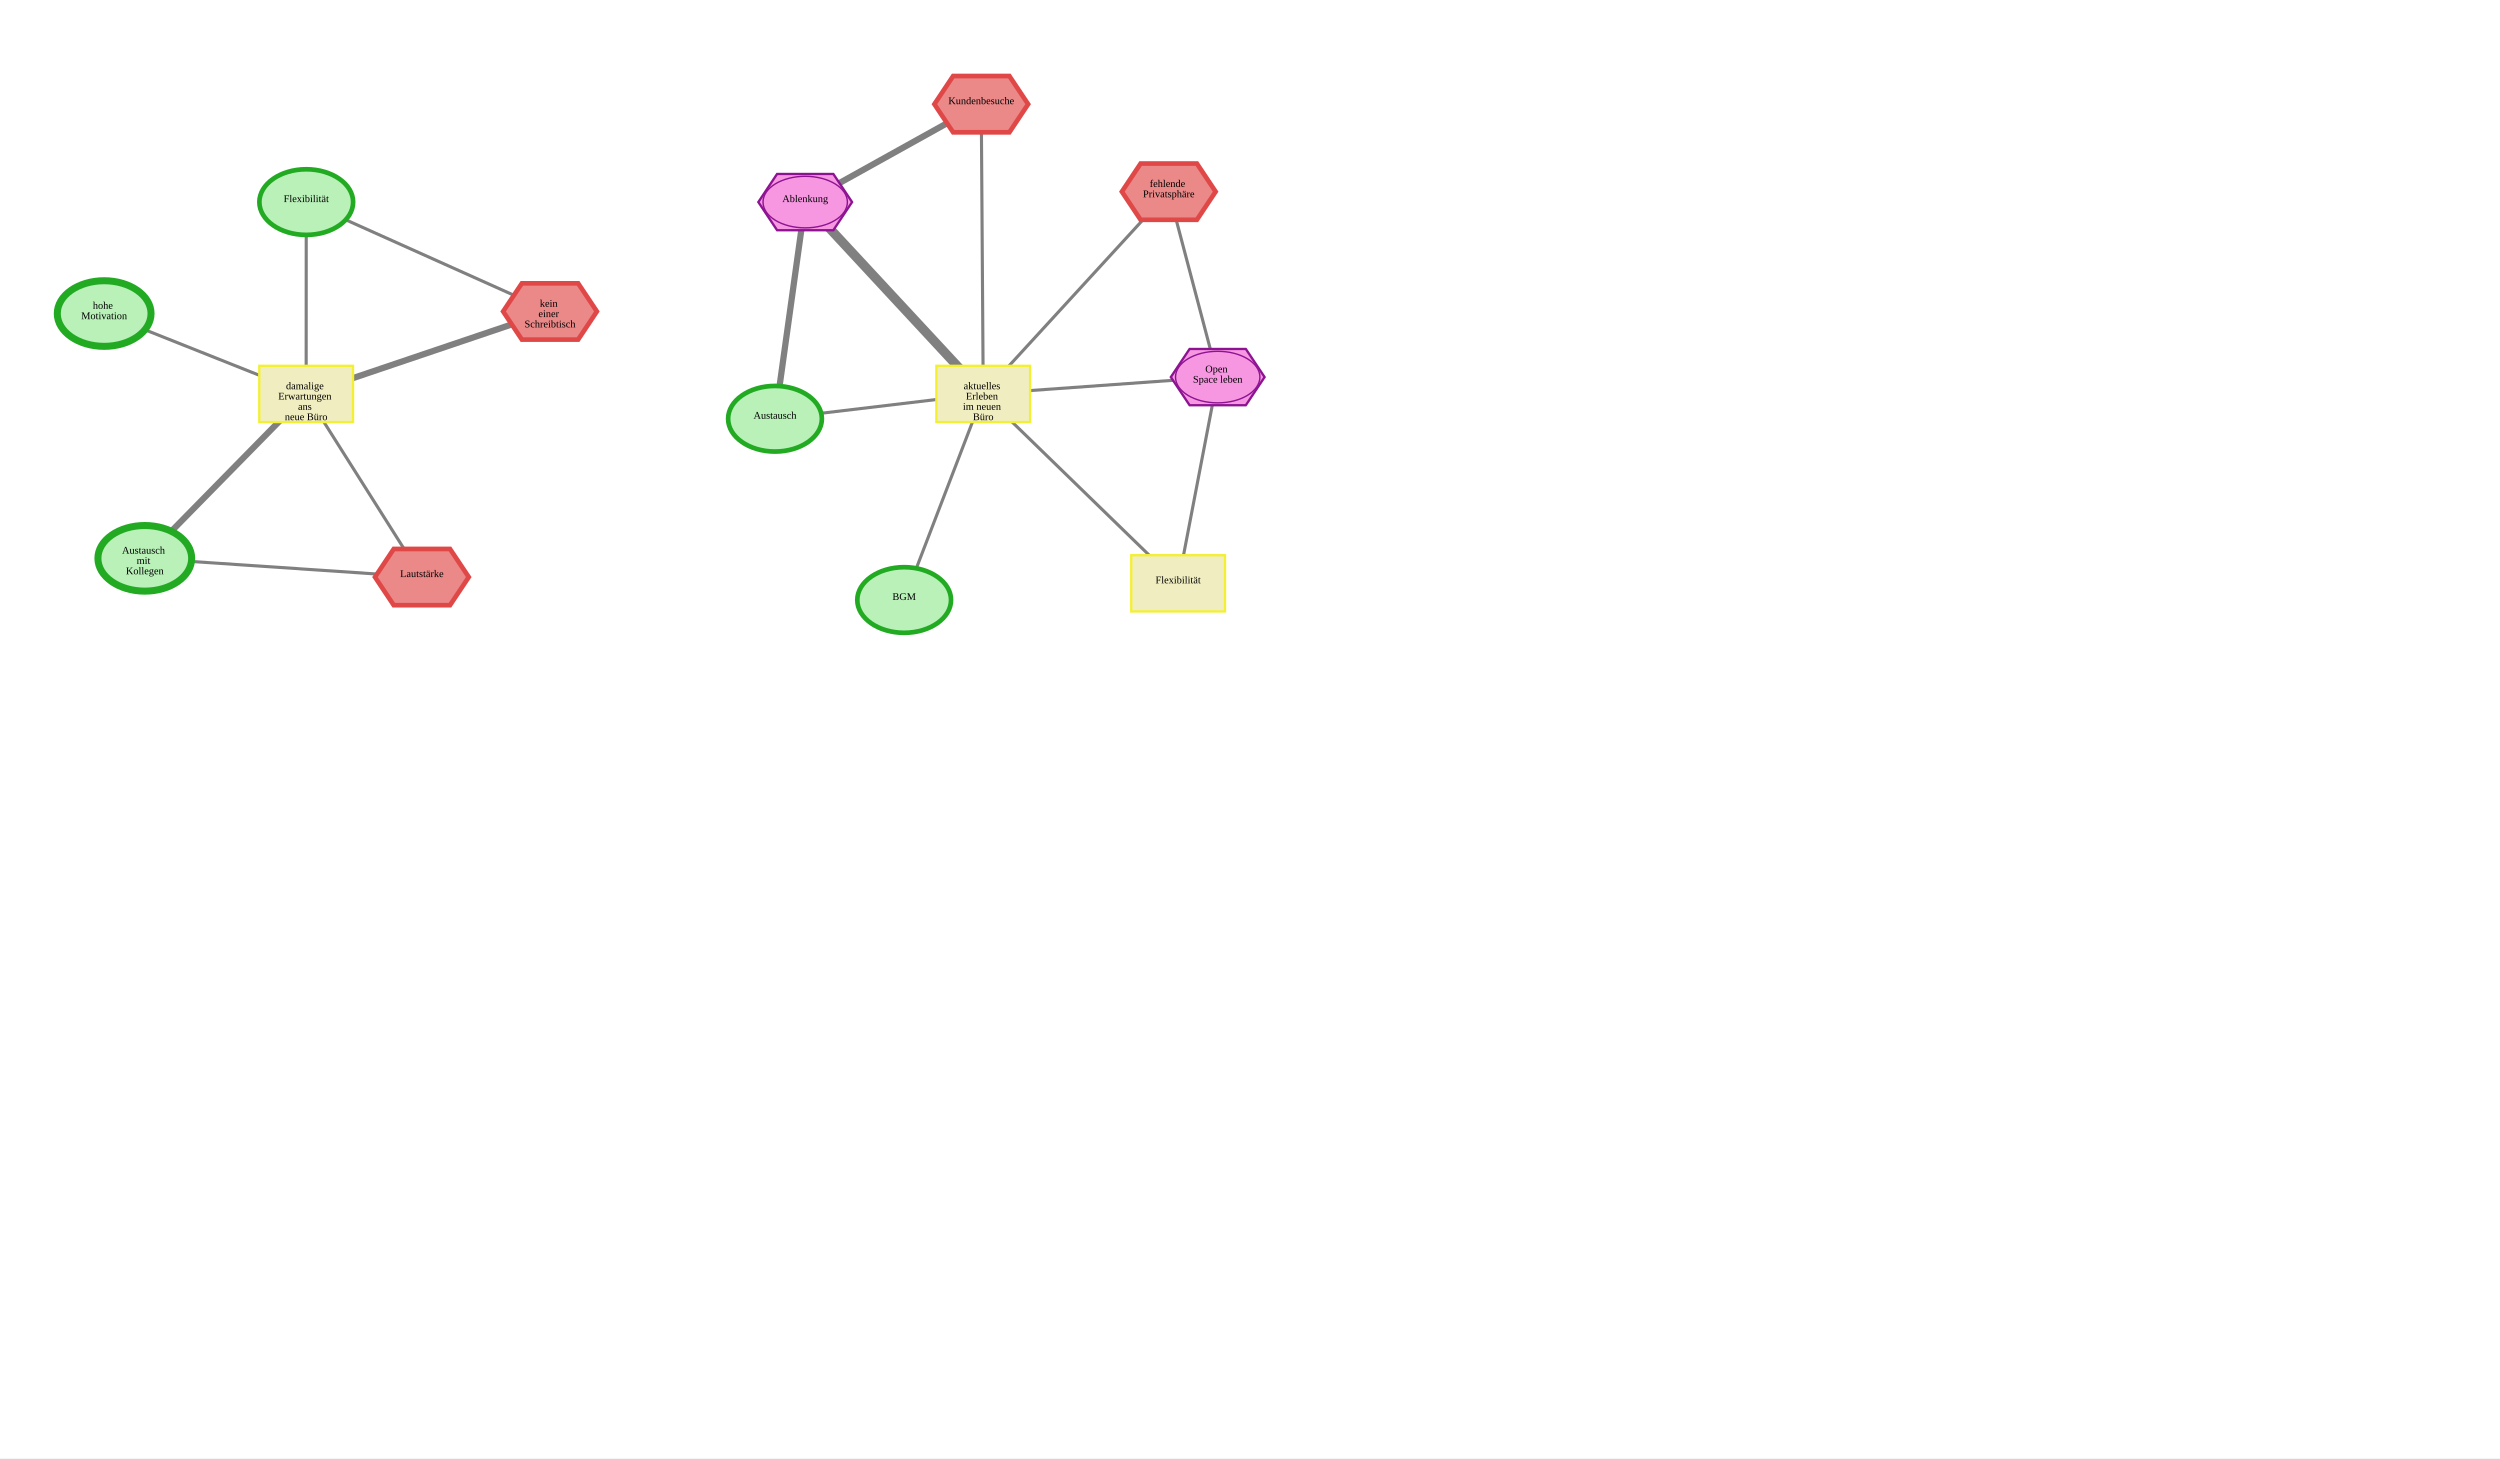
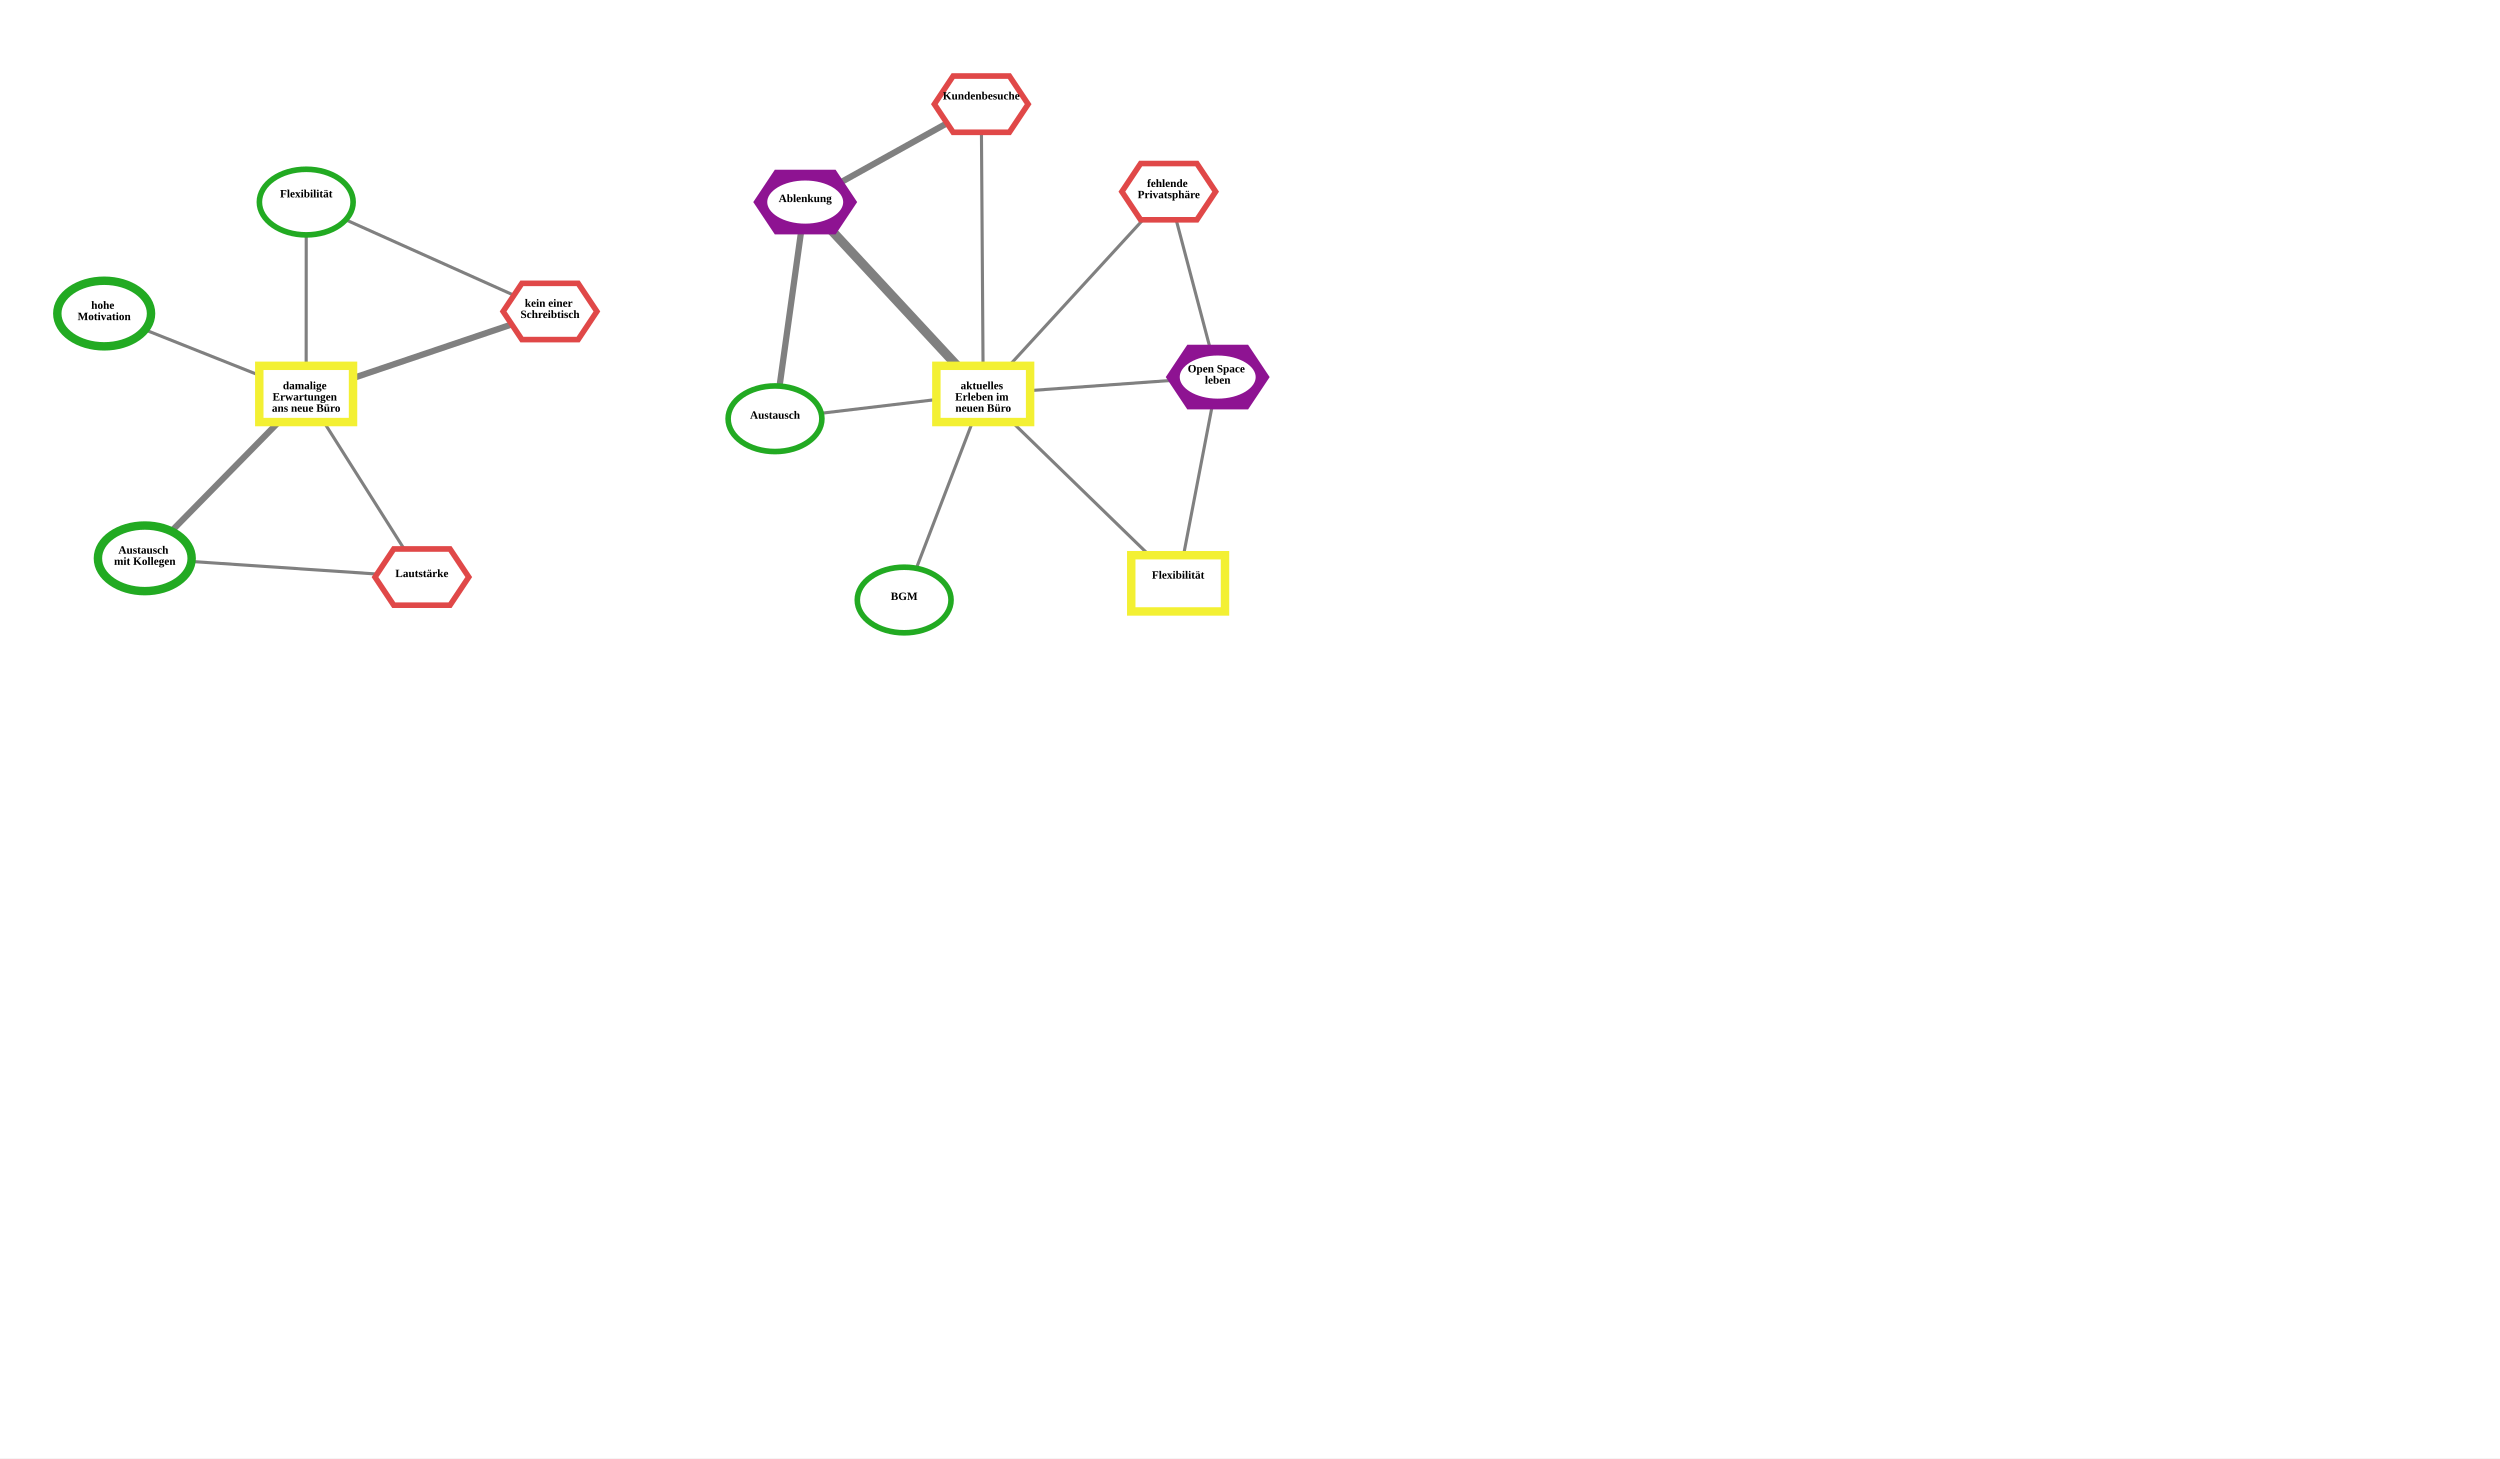
<svg xmlns="http://www.w3.org/2000/svg" id="CAMSVG" height="1400px" width="2400px">
  <rect id="background" x="0" y="0" width="100%" height="100%" fill="white" />
  <marker id="arrowRight" markerWidth="30" markerHeight="15" refX="30" refY="7.5" orient="auto" markerUnits="userSpaceOnUse">
    <polygon points="0 0, 0 0, 0 0" fill="#8c8c8c" />
  </marker>
  <marker id="arrowLeft" markerWidth="30" markerHeight="15" refX="0" refY="7.5" orient="auto" markerUnits="userSpaceOnUse">
    <polygon points="0 0, 0 0, 0 0" fill="#8c8c8c" />
  </marker>
  <g>
-     <line class="connector" id="de153200-7100-4284-8dd3-ba417bdf3e49" transform="translate(943.9091,378.1818) scale(1,1) " x1="-14.284" y1="-15.394" x2="-156.625" y2="-168.788" stroke="#808080" stroke-width="9" stroke-linecap="butt" />
-     <line transform="translate(943.9091,378.1818) " class="outer-connector" id="de153200-7100-4284-8dd3-ba417bdf3e49" x1="0" y1="0" x2="-170.229" y2="-183.449" stroke="rgba(255, 255, 255, 0)" stroke-width="30" />
+     <line class="connector" id="76426454-6104-48a9-9844-3dc7fc126d80" transform="translate(943.9091,378.1818) scale(1,1) " x1="-14.284" y1="-15.394" x2="-156.625" y2="-168.788" stroke="#808080" stroke-width="9" stroke-linecap="butt" />
+     <line transform="translate(943.9091,378.1818) " class="outer-connector" id="76426454-6104-48a9-9844-3dc7fc126d80" x1="0" y1="0" x2="-170.229" y2="-183.449" stroke="rgba(255, 255, 255, 0)" stroke-width="30" />
  </g>
  <g>
-     <line class="connector" id="5e82a49a-f3b3-4d10-aa54-ab700aa9a3fc" transform="translate(943.9091,378.1818) scale(1,1) " x1="14.194" y1="-15.477" x2="163.897" y2="-178.705" stroke="#808080" stroke-width="3" stroke-linecap="butt" />
-     <line transform="translate(943.9091,378.1818) " class="outer-connector" id="5e82a49a-f3b3-4d10-aa54-ab700aa9a3fc" x1="0" y1="0" x2="177.415" y2="-193.445" stroke="rgba(255, 255, 255, 0)" stroke-width="30" />
+     <line class="connector" id="02d58aa6-67c3-4de3-b40c-c2c3adbe8b60" transform="translate(943.9091,378.1818) scale(1,1) " x1="14.194" y1="-15.477" x2="163.897" y2="-178.705" stroke="#808080" stroke-width="3" stroke-linecap="butt" />
+     <line transform="translate(943.9091,378.1818) " class="outer-connector" id="02d58aa6-67c3-4de3-b40c-c2c3adbe8b60" x1="0" y1="0" x2="177.415" y2="-193.445" stroke="rgba(255, 255, 255, 0)" stroke-width="30" />
  </g>
  <g>
-     <line class="connector" id="61366749-419e-47b5-b940-7f961575050e" transform="translate(943.9091,378.1818) scale(1,1) " x1="-20.853" y1="2.484" x2="-179.057" y2="21.334" stroke="#808080" stroke-width="3" stroke-linecap="butt" />
-     <line transform="translate(943.9091,378.1818) " class="outer-connector" id="61366749-419e-47b5-b940-7f961575050e" x1="0" y1="0" x2="-198.916" y2="23.7" stroke="rgba(255, 255, 255, 0)" stroke-width="30" />
+     <line class="connector" id="8b002d56-c1f9-49af-9c36-c94eff7817ee" transform="translate(943.9091,378.1818) scale(1,1) " x1="-20.853" y1="2.484" x2="-179.057" y2="21.334" stroke="#808080" stroke-width="3" stroke-linecap="butt" />
+     <line transform="translate(943.9091,378.1818) " class="outer-connector" id="8b002d56-c1f9-49af-9c36-c94eff7817ee" x1="0" y1="0" x2="-198.916" y2="23.7" stroke="rgba(255, 255, 255, 0)" stroke-width="30" />
  </g>
  <g>
-     <line class="connector" id="eecee00f-9274-41a1-bce7-4e4db0517556" transform="translate(773,194) scale(1,1) " x1="-2.9" y1="20.799" x2="-26.1" y2="187.201" stroke="#808080" stroke-width="6" stroke-linecap="butt" />
-     <line transform="translate(773,194) " class="outer-connector" id="eecee00f-9274-41a1-bce7-4e4db0517556" x1="0" y1="0" x2="-28.862" y2="207.01" stroke="rgba(255, 255, 255, 0)" stroke-width="30" />
+     <line class="connector" id="7717320f-60ca-4ca0-9c5e-ec8b8c6c1442" transform="translate(773,194) scale(1,1) " x1="-2.9" y1="20.799" x2="-26.1" y2="187.201" stroke="#808080" stroke-width="6" stroke-linecap="butt" />
+     <line transform="translate(773,194) " class="outer-connector" id="7717320f-60ca-4ca0-9c5e-ec8b8c6c1442" x1="0" y1="0" x2="-28.862" y2="207.01" stroke="rgba(255, 255, 255, 0)" stroke-width="30" />
  </g>
  <g>
-     <line class="connector" id="376d5b81-1b5c-4434-b33a-6c6d7083b815" transform="translate(868,576) scale(1,1) " x1="7.523" y1="-19.606" x2="68.386" y2="-178.212" stroke="#808080" stroke-width="3" stroke-linecap="butt" />
-     <line transform="translate(868,576) " class="outer-connector" id="376d5b81-1b5c-4434-b33a-6c6d7083b815" x1="0" y1="0" x2="75.551" y2="-196.885" stroke="rgba(255, 255, 255, 0)" stroke-width="30" />
+     <line class="connector" id="b883bafd-9879-4426-b456-c3862acdc3e9" transform="translate(868,576) scale(1,1) " x1="7.523" y1="-19.606" x2="68.386" y2="-178.212" stroke="#808080" stroke-width="3" stroke-linecap="butt" />
+     <line transform="translate(868,576) " class="outer-connector" id="b883bafd-9879-4426-b456-c3862acdc3e9" x1="0" y1="0" x2="75.551" y2="-196.885" stroke="rgba(255, 255, 255, 0)" stroke-width="30" />
  </g>
  <g>
-     <line class="connector" id="8e33bf9a-2e44-47a7-9405-677a2b3ce5dd" transform="translate(1131,560) scale(1,1) " x1="-15.06" y1="-14.636" x2="-172.031" y2="-167.183" stroke="#808080" stroke-width="3" stroke-linecap="butt" />
-     <line transform="translate(1131,560) " class="outer-connector" id="8e33bf9a-2e44-47a7-9405-677a2b3ce5dd" x1="0" y1="0" x2="-186.374" y2="-181.121" stroke="rgba(255, 255, 255, 0)" stroke-width="30" />
+     <line class="connector" id="7caea003-b38f-4101-8da3-494e0549f9f3" transform="translate(1131,560) scale(1,1) " x1="-15.06" y1="-14.636" x2="-172.031" y2="-167.183" stroke="#808080" stroke-width="3" stroke-linecap="butt" />
+     <line transform="translate(1131,560) " class="outer-connector" id="7caea003-b38f-4101-8da3-494e0549f9f3" x1="0" y1="0" x2="-186.374" y2="-181.121" stroke="rgba(255, 255, 255, 0)" stroke-width="30" />
  </g>
  <g>
-     <line class="connector" id="22cd29ef-e404-4595-90c4-3f3f15881b9d" transform="translate(942,100) scale(1,1) " x1="0.144" y1="21" x2="1.765" y2="257.182" stroke="#808080" stroke-width="3" stroke-linecap="butt" />
-     <line transform="translate(942,100) " class="outer-connector" id="22cd29ef-e404-4595-90c4-3f3f15881b9d" x1="0" y1="0" x2="1.902" y2="277.182" stroke="rgba(255, 255, 255, 0)" stroke-width="30" />
+     <line class="connector" id="7dd50bf2-f29e-4129-b733-f5599e20e076" transform="translate(942,100) scale(1,1) " x1="0.144" y1="21" x2="1.765" y2="257.182" stroke="#808080" stroke-width="3" stroke-linecap="butt" />
+     <line transform="translate(942,100) " class="outer-connector" id="7dd50bf2-f29e-4129-b733-f5599e20e076" x1="0" y1="0" x2="1.902" y2="277.182" stroke="rgba(255, 255, 255, 0)" stroke-width="30" />
  </g>
  <g>
-     <line class="connector" id="bcf18815-fae0-429e-bf31-aaafc62ab99a" transform="translate(773,194) scale(1,1) " x1="18.352" y1="-10.208" x2="150.648" y2="-83.792" stroke="#808080" stroke-width="6" stroke-linecap="butt" />
-     <line transform="translate(773,194) " class="outer-connector" id="bcf18815-fae0-429e-bf31-aaafc62ab99a" x1="0" y1="0" x2="168.126" y2="-93.514" stroke="rgba(255, 255, 255, 0)" stroke-width="30" />
+     <line class="connector" id="ab0b7990-0150-4c8f-bd2b-d41c1894c673" transform="translate(773,194) scale(1,1) " x1="18.352" y1="-10.208" x2="150.648" y2="-83.792" stroke="#808080" stroke-width="6" stroke-linecap="butt" />
+     <line transform="translate(773,194) " class="outer-connector" id="ab0b7990-0150-4c8f-bd2b-d41c1894c673" x1="0" y1="0" x2="168.126" y2="-93.514" stroke="rgba(255, 255, 255, 0)" stroke-width="30" />
  </g>
  <g>
-     <line class="connector" id="fad6d961-cf43-4dc7-8c94-64f4bee0feef" transform="translate(293.9091,378.1818) scale(1,1) " x1="0.01" y1="-21" x2="0.081" y2="-163.182" stroke="#808080" stroke-width="3" stroke-linecap="butt" />
-     <line transform="translate(293.9091,378.1818) " class="outer-connector" id="fad6d961-cf43-4dc7-8c94-64f4bee0feef" x1="0" y1="0" x2="0.09" y2="-183.182" stroke="rgba(255, 255, 255, 0)" stroke-width="30" />
+     <line class="connector" id="149bfcfb-066c-42b2-a825-62fb9b8c115d" transform="translate(293.9091,378.1818) scale(1,1) " x1="0.01" y1="-21" x2="0.081" y2="-163.182" stroke="#808080" stroke-width="3" stroke-linecap="butt" />
+     <line transform="translate(293.9091,378.1818) " class="outer-connector" id="149bfcfb-066c-42b2-a825-62fb9b8c115d" x1="0" y1="0" x2="0.09" y2="-183.182" stroke="rgba(255, 255, 255, 0)" stroke-width="30" />
  </g>
  <g>
-     <line class="connector" id="577d8bfc-0685-459c-b4db-a99b683d6b7a" transform="translate(100,301) scale(1,1) " x1="19.511" y1="7.766" x2="174.398" y2="69.416" stroke="#808080" stroke-width="3" stroke-linecap="butt" />
-     <line transform="translate(100,301) " class="outer-connector" id="577d8bfc-0685-459c-b4db-a99b683d6b7a" x1="0" y1="0" x2="192.98" y2="76.812" stroke="rgba(255, 255, 255, 0)" stroke-width="30" />
+     <line class="connector" id="16ad1b28-97ae-4078-9606-bb729754d27f" transform="translate(100,301) scale(1,1) " x1="19.511" y1="7.766" x2="174.398" y2="69.416" stroke="#808080" stroke-width="3" stroke-linecap="butt" />
+     <line transform="translate(100,301) " class="outer-connector" id="16ad1b28-97ae-4078-9606-bb729754d27f" x1="0" y1="0" x2="192.98" y2="76.812" stroke="rgba(255, 255, 255, 0)" stroke-width="30" />
  </g>
  <g>
-     <line class="connector" id="596e8916-965a-4ef2-b952-9096992047d8" transform="translate(528,299) scale(1,1) " x1="-19.893" y1="6.729" x2="-214.198" y2="72.453" stroke="#808080" stroke-width="6" stroke-linecap="butt" />
-     <line transform="translate(528,299) " class="outer-connector" id="596e8916-965a-4ef2-b952-9096992047d8" x1="0" y1="0" x2="-233.144" y2="78.861" stroke="rgba(255, 255, 255, 0)" stroke-width="30" />
+     <line class="connector" id="1457c719-d25d-43b3-ba5c-ccc1b58b9b68" transform="translate(528,299) scale(1,1) " x1="-19.893" y1="6.729" x2="-214.198" y2="72.453" stroke="#808080" stroke-width="6" stroke-linecap="butt" />
+     <line transform="translate(528,299) " class="outer-connector" id="1457c719-d25d-43b3-ba5c-ccc1b58b9b68" x1="0" y1="0" x2="-233.144" y2="78.861" stroke="rgba(255, 255, 255, 0)" stroke-width="30" />
  </g>
  <g>
-     <line class="connector" id="7fe83bad-af47-4ef4-b107-d18508161868" transform="translate(405,554) scale(1,1) " x1="-11.217" y1="-17.753" x2="-99.874" y2="-158.065" stroke="#808080" stroke-width="3" stroke-linecap="butt" />
-     <line transform="translate(405,554) " class="outer-connector" id="7fe83bad-af47-4ef4-b107-d18508161868" x1="0" y1="0" x2="-110.557" y2="-174.973" stroke="rgba(255, 255, 255, 0)" stroke-width="30" />
+     <line class="connector" id="9a559ac7-f945-40c9-a595-de146983096b" transform="translate(405,554) scale(1,1) " x1="-11.217" y1="-17.753" x2="-99.874" y2="-158.065" stroke="#808080" stroke-width="3" stroke-linecap="butt" />
+     <line transform="translate(405,554) " class="outer-connector" id="9a559ac7-f945-40c9-a595-de146983096b" x1="0" y1="0" x2="-110.557" y2="-174.973" stroke="rgba(255, 255, 255, 0)" stroke-width="30" />
  </g>
  <g>
-     <line class="connector" id="5dedf80a-1c32-4ea6-8d92-a21618c96883" transform="translate(293.9091,378.1818) scale(1,1) " x1="-14.71" y1="14.987" x2="-140.199" y2="142.831" stroke="#808080" stroke-width="6" stroke-linecap="butt" />
-     <line transform="translate(293.9091,378.1818) " class="outer-connector" id="5dedf80a-1c32-4ea6-8d92-a21618c96883" x1="0" y1="0" x2="-154.209" y2="157.105" stroke="rgba(255, 255, 255, 0)" stroke-width="30" />
+     <line class="connector" id="f98c98f8-30ee-4957-9510-344ebba96142" transform="translate(293.9091,378.1818) scale(1,1) " x1="-14.71" y1="14.987" x2="-140.199" y2="142.831" stroke="#808080" stroke-width="6" stroke-linecap="butt" />
+     <line transform="translate(293.9091,378.1818) " class="outer-connector" id="f98c98f8-30ee-4957-9510-344ebba96142" x1="0" y1="0" x2="-154.209" y2="157.105" stroke="rgba(255, 255, 255, 0)" stroke-width="30" />
  </g>
  <g>
-     <line class="connector" id="ee8fee9a-2dcc-4269-806d-202648c70d5f" transform="translate(1169,362) scale(1,1) " x1="-20.946" y1="1.506" x2="-204.145" y2="14.676" stroke="#808080" stroke-width="3" stroke-linecap="butt" />
-     <line transform="translate(1169,362) " class="outer-connector" id="ee8fee9a-2dcc-4269-806d-202648c70d5f" x1="0" y1="0" x2="-224.093" y2="16.11" stroke="rgba(255, 255, 255, 0)" stroke-width="30" />
+     <line class="connector" id="63039935-1f8f-478f-a02d-77a75e3e0a42" transform="translate(1169,362) scale(1,1) " x1="-20.946" y1="1.506" x2="-204.145" y2="14.676" stroke="#808080" stroke-width="3" stroke-linecap="butt" />
+     <line transform="translate(1169,362) " class="outer-connector" id="63039935-1f8f-478f-a02d-77a75e3e0a42" x1="0" y1="0" x2="-224.093" y2="16.11" stroke="rgba(255, 255, 255, 0)" stroke-width="30" />
  </g>
  <g>
-     <line class="connector" id="40646249-1182-4df2-82d5-176e9d69e8ec" transform="translate(1122,184) scale(1,1) " x1="5.361" y1="20.304" x2="41.639" y2="157.696" stroke="#808080" stroke-width="3" stroke-linecap="butt" />
-     <line transform="translate(1122,184) " class="outer-connector" id="40646249-1182-4df2-82d5-176e9d69e8ec" x1="0" y1="0" x2="46.745" y2="177.033" stroke="rgba(255, 255, 255, 0)" stroke-width="30" />
+     <line class="connector" id="703148d6-1d85-475a-8a88-ca66e5bc60e3" transform="translate(1122,184) scale(1,1) " x1="5.361" y1="20.304" x2="41.639" y2="157.696" stroke="#808080" stroke-width="3" stroke-linecap="butt" />
+     <line transform="translate(1122,184) " class="outer-connector" id="703148d6-1d85-475a-8a88-ca66e5bc60e3" x1="0" y1="0" x2="46.745" y2="177.033" stroke="rgba(255, 255, 255, 0)" stroke-width="30" />
  </g>
  <g>
-     <line class="connector" id="daf946ee-7ed9-4b43-b495-16797109a498" transform="translate(1131,560) scale(1,1) " x1="3.958" y1="-20.624" x2="34.042" y2="-177.376" stroke="#808080" stroke-width="3" stroke-linecap="butt" />
-     <line transform="translate(1131,560) " class="outer-connector" id="daf946ee-7ed9-4b43-b495-16797109a498" x1="0" y1="0" x2="37.812" y2="-197.018" stroke="rgba(255, 255, 255, 0)" stroke-width="30" />
+     <line class="connector" id="ad0e9029-5b9f-4724-b8a3-50dfbe69250f" transform="translate(1131,560) scale(1,1) " x1="3.958" y1="-20.624" x2="34.042" y2="-177.376" stroke="#808080" stroke-width="3" stroke-linecap="butt" />
+     <line transform="translate(1131,560) " class="outer-connector" id="ad0e9029-5b9f-4724-b8a3-50dfbe69250f" x1="0" y1="0" x2="37.812" y2="-197.018" stroke="rgba(255, 255, 255, 0)" stroke-width="30" />
  </g>
  <g>
-     <line class="connector" id="0f1c0d81-cdaf-4f08-933f-50bb704b45c6" transform="translate(405,554) scale(1,1) " x1="-20.952" y1="-1.418" x2="-245.048" y2="-16.582" stroke="#808080" stroke-width="3" stroke-linecap="butt" />
-     <line transform="translate(405,554) " class="outer-connector" id="0f1c0d81-cdaf-4f08-933f-50bb704b45c6" x1="0" y1="0" x2="-265.002" y2="-17.932" stroke="rgba(255, 255, 255, 0)" stroke-width="30" />
+     <line class="connector" id="205debda-2adf-4099-ad3a-2e2b3c1c75ad" transform="translate(405,554) scale(1,1) " x1="-20.952" y1="-1.418" x2="-245.048" y2="-16.582" stroke="#808080" stroke-width="3" stroke-linecap="butt" />
+     <line transform="translate(405,554) " class="outer-connector" id="205debda-2adf-4099-ad3a-2e2b3c1c75ad" x1="0" y1="0" x2="-265.002" y2="-17.932" stroke="rgba(255, 255, 255, 0)" stroke-width="30" />
  </g>
  <g>
-     <line class="connector" id="bd74c1ec-c815-4e56-b706-78cb50163e76" transform="translate(528,299) scale(1,1) " x1="-19.16" y1="-8.597" x2="-214.84" y2="-96.403" stroke="#808080" stroke-width="3" stroke-linecap="butt" />
-     <line transform="translate(528,299) " class="outer-connector" id="bd74c1ec-c815-4e56-b706-78cb50163e76" x1="0" y1="0" x2="-233.088" y2="-104.591" stroke="rgba(255, 255, 255, 0)" stroke-width="30" />
+     <line class="connector" id="2552549c-80c8-49a0-a716-2d0391442f28" transform="translate(528,299) scale(1,1) " x1="-19.16" y1="-8.597" x2="-214.84" y2="-96.403" stroke="#808080" stroke-width="3" stroke-linecap="butt" />
+     <line transform="translate(528,299) " class="outer-connector" id="2552549c-80c8-49a0-a716-2d0391442f28" x1="0" y1="0" x2="-233.088" y2="-104.591" stroke="rgba(255, 255, 255, 0)" stroke-width="30" />
  </g>
  <g transform="translate(293.9091,378.1818) scale(0.45)">
-     <rect id="a9983c03-f8a4-4914-a3f7-2f1b3fd04247" class="node" x="-100" y="-60" width="200" height="120" transform="translate(0,0)" fill="#F0EEC0" stroke="#F3F033" stroke-width="5" />
-     <text id="a9983c03-f8a4-4914-a3f7-2f1b3fd04247" class="noselect node" x="0" fill="black" alignment-baseline="center" text-anchor="middle" font-size="22px" y="-10">damalige  <tspan dy="1.0em" x="0">Erwartungen</tspan>
-       <tspan dy="1.0em" x="0">ans</tspan>
-       <tspan dy="1.0em" x="0">neue</tspan> Büro</text>
+     <rect id="592fe29e-3a42-4729-bcda-cc6bb903aa71" class="node" x="-100" y="-60" width="200" height="120" transform="translate(0,0)" fill="#ffffff" stroke="#F3F033" stroke-width="18" />
+     <text id="592fe29e-3a42-4729-bcda-cc6bb903aa71" class="noselect node" x="0" fill="black" alignment-baseline="center" text-anchor="middle" font-size="24px" font-weight="bold" y="-10">damalige  <tspan dy="1.0em" x="0">Erwartungen</tspan>
+       <tspan dy="1.0em" x="0">ans</tspan> neue Büro</text>
  </g>
  <g transform="translate(943.9091,378.1818) scale(0.45)">
-     <rect id="3c3321ab-6805-415d-8817-e6506be46113" class="node" x="-100" y="-60" width="200" height="120" transform="translate(0,0)" fill="#F0EEC0" stroke="#F3F033" stroke-width="5" />
-     <text id="3c3321ab-6805-415d-8817-e6506be46113" class="noselect node" x="0" fill="black" alignment-baseline="center" text-anchor="middle" font-size="22px" y="-10">aktuelles  <tspan dy="1.0em" x="0">Erleben</tspan>
-       <tspan dy="1.0em" x="0">im</tspan> neuen  <tspan dy="1.0em" x="0">Büro</tspan>
-     </text>
+     <rect id="e5a85291-3803-4bc6-b47a-a613cc71bce2" class="node" x="-100" y="-60" width="200" height="120" transform="translate(0,0)" fill="#ffffff" stroke="#F3F033" stroke-width="18" />
+     <text id="e5a85291-3803-4bc6-b47a-a613cc71bce2" class="noselect node" x="0" fill="black" alignment-baseline="center" text-anchor="middle" font-size="24px" font-weight="bold" y="-10">aktuelles  <tspan dy="1.0em" x="0">Erleben</tspan> im  <tspan dy="1.0em" x="0">neuen</tspan> Büro</text>
  </g>
  <g transform="translate(773,194) scale(0.45)">
    <g>
-       <polygon id="7e435504-c14e-49de-af8a-187b2ba6d6f3" class="node" points="-100,0 -60,-60 60,-60 100,0 60,60 -60,60" transform="translate(0,0)" fill="rgb(247, 151, 226)" stroke="rgb(142, 19, 146)" stroke-width="5" />
-       <ellipse id="7e435504-c14e-49de-af8a-187b2ba6d6f3" class="node" null="cy" rx="90" ry="55" transform="translate(0,0)" fill="rgb(247, 151, 226)" stroke="rgb(142, 19, 146)" stroke-width="3" />
+       <polygon id="cb69c468-cda0-4716-80dd-07e64a9dbd20" class="node" points="-100,0 -60,-60 60,-60 100,0 60,60 -60,60" transform="translate(0,0)" fill="#ffffff" stroke="rgb(142, 19, 146)" stroke-width="18" />
+       <ellipse id="cb69c468-cda0-4716-80dd-07e64a9dbd20" class="node" null="cy" rx="90" ry="55" transform="translate(0,0)" fill="#ffffff" stroke="rgb(142, 19, 146)" stroke-width="18" />
    </g>
-     <text id="7e435504-c14e-49de-af8a-187b2ba6d6f3" class="noselect node" x="0" fill="black" alignment-baseline="center" text-anchor="middle" font-size="22px" y="0">Ablenkung</text>
+     <text id="cb69c468-cda0-4716-80dd-07e64a9dbd20" class="noselect node" x="0" fill="black" alignment-baseline="center" text-anchor="middle" font-size="24px" font-weight="bold" y="0">Ablenkung</text>
  </g>
  <g transform="translate(1122,184) scale(0.45)">
-     <polygon id="42264fee-880d-40bd-abd7-e1833ce069c1" class="node" points="-100,0 -60,-60 60,-60 100,0 60,60 -60,60" transform="translate(0,0)" fill="#EB8989" stroke="#E04848" stroke-width="10" />
-     <text id="42264fee-880d-40bd-abd7-e1833ce069c1" class="noselect node" x="0" fill="black" alignment-baseline="center" text-anchor="middle" font-size="22px" y="-10">fehlende  <tspan dy="1.0em" x="0">Privatsphäre</tspan>
+     <polygon id="b269929f-dab8-4fdb-ba5f-2d0bf2fdc6fa" class="node" points="-100,0 -60,-60 60,-60 100,0 60,60 -60,60" transform="translate(0,0)" fill="#ffffff" stroke="#E04848" stroke-width="12" />
+     <text id="b269929f-dab8-4fdb-ba5f-2d0bf2fdc6fa" class="noselect node" x="0" fill="black" alignment-baseline="center" text-anchor="middle" font-size="24px" font-weight="bold" y="-10">fehlende  <tspan dy="1.0em" x="0">Privatsphäre</tspan>
    </text>
  </g>
  <g transform="translate(744,402) scale(0.45)">
-     <ellipse id="7f76214a-0ed5-4213-beac-eb14b8f3b64d" class="node" null="cy" rx="100" ry="70" transform="translate(0,0)" fill="#B9F1B9" stroke="#22AA22" stroke-width="10" />
-     <text id="7f76214a-0ed5-4213-beac-eb14b8f3b64d" class="noselect node" x="0" fill="black" alignment-baseline="center" text-anchor="middle" font-size="22px" y="0">Austausch</text>
+     <ellipse id="960a0ded-bd1e-48df-9213-c2da0e565bca" class="node" null="cy" rx="100" ry="70" transform="translate(0,0)" fill="#ffffff" stroke="#22AA22" stroke-width="12" />
+     <text id="960a0ded-bd1e-48df-9213-c2da0e565bca" class="noselect node" x="0" fill="black" alignment-baseline="center" text-anchor="middle" font-size="24px" font-weight="bold" y="0">Austausch</text>
  </g>
  <g transform="translate(100,301) scale(0.45)">
-     <ellipse id="c9cfa092-3bb0-45d7-b45c-a028d876860a" class="node" null="cy" rx="100" ry="70" transform="translate(0,0)" fill="#B9F1B9" stroke="#22AA22" stroke-width="15" />
-     <text id="c9cfa092-3bb0-45d7-b45c-a028d876860a" class="noselect node" x="0" fill="black" alignment-baseline="center" text-anchor="middle" font-size="22px" y="-10">hohe  <tspan dy="1.0em" x="0">Motivation</tspan>
+     <ellipse id="60e206ac-c410-4bcd-8298-f3edbbcb1061" class="node" null="cy" rx="100" ry="70" transform="translate(0,0)" fill="#ffffff" stroke="#22AA22" stroke-width="18" />
+     <text id="60e206ac-c410-4bcd-8298-f3edbbcb1061" class="noselect node" x="0" fill="black" alignment-baseline="center" text-anchor="middle" font-size="24px" font-weight="bold" y="-10">hohe  <tspan dy="1.0em" x="0">Motivation</tspan>
    </text>
  </g>
  <g transform="translate(294,194) scale(0.45)">
-     <ellipse id="60244aaa-0c69-4e7d-8677-99658310a15d" class="node" null="cy" rx="100" ry="70" transform="translate(0,0)" fill="#B9F1B9" stroke="#22AA22" stroke-width="10" />
-     <text id="60244aaa-0c69-4e7d-8677-99658310a15d" class="noselect node" x="0" fill="black" alignment-baseline="center" text-anchor="middle" font-size="22px" y="0">Flexibilität</text>
+     <ellipse id="7f93a4e0-ae33-4f5e-b3b7-34faa6e92845" class="node" null="cy" rx="100" ry="70" transform="translate(0,0)" fill="#ffffff" stroke="#22AA22" stroke-width="12" />
+     <text id="7f93a4e0-ae33-4f5e-b3b7-34faa6e92845" class="noselect node" x="0" fill="black" alignment-baseline="center" text-anchor="middle" font-size="24px" font-weight="bold" y="-10">Flexibilität</text>
  </g>
  <g transform="translate(942,100) scale(0.45)">
-     <polygon id="5e71bc2d-2a48-4a70-be93-4098912123c3" class="node" points="-100,0 -60,-60 60,-60 100,0 60,60 -60,60" transform="translate(0,0)" fill="#EB8989" stroke="#E04848" stroke-width="10" />
-     <text id="5e71bc2d-2a48-4a70-be93-4098912123c3" class="noselect node" x="0" fill="black" alignment-baseline="center" text-anchor="middle" font-size="22px" y="0">Kundenbesuche</text>
+     <polygon id="4c51c4cc-2be5-4bd5-9580-850abd693fa1" class="node" points="-100,0 -60,-60 60,-60 100,0 60,60 -60,60" transform="translate(0,0)" fill="#ffffff" stroke="#E04848" stroke-width="12" />
+     <text id="4c51c4cc-2be5-4bd5-9580-850abd693fa1" class="noselect node" x="0" fill="black" alignment-baseline="center" text-anchor="middle" font-size="24px" font-weight="bold" y="-10">Kundenbesuche</text>
  </g>
  <g transform="translate(1131,560) scale(0.45)">
-     <rect id="50edf1db-5233-46bd-9eb9-679bfc51b67b" class="node" x="-100" y="-60" width="200" height="120" transform="translate(0,0)" fill="#F0EEC0" stroke="#F3F033" stroke-width="5" />
-     <text id="50edf1db-5233-46bd-9eb9-679bfc51b67b" class="noselect node" x="0" fill="black" alignment-baseline="center" text-anchor="middle" font-size="22px" y="0">Flexibilität</text>
+     <rect id="bc77d9e4-9af4-4120-ac13-68b1fc103ad0" class="node" x="-100" y="-60" width="200" height="120" transform="translate(0,0)" fill="#ffffff" stroke="#F3F033" stroke-width="18" />
+     <text id="bc77d9e4-9af4-4120-ac13-68b1fc103ad0" class="noselect node" x="0" fill="black" alignment-baseline="center" text-anchor="middle" font-size="24px" font-weight="bold" y="-10">Flexibilität</text>
  </g>
  <g transform="translate(868,576) scale(0.45)">
-     <ellipse id="bbb555a9-7330-4c7e-9ade-f2c11cd7bbf5" class="node" null="cy" rx="100" ry="70" transform="translate(0,0)" fill="#B9F1B9" stroke="#22AA22" stroke-width="10" />
-     <text id="bbb555a9-7330-4c7e-9ade-f2c11cd7bbf5" class="noselect node" x="0" fill="black" alignment-baseline="center" text-anchor="middle" font-size="22px" y="0">BGM</text>
+     <ellipse id="cfdd5680-3182-42aa-b0da-0ef23862f295" class="node" null="cy" rx="100" ry="70" transform="translate(0,0)" fill="#ffffff" stroke="#22AA22" stroke-width="12" />
+     <text id="cfdd5680-3182-42aa-b0da-0ef23862f295" class="noselect node" x="0" fill="black" alignment-baseline="center" text-anchor="middle" font-size="24px" font-weight="bold" y="0">BGM</text>
  </g>
  <g transform="translate(405,554) scale(0.45)">
-     <polygon id="bde7e992-1eb2-411b-9ee9-2db032267003" class="node" points="-100,0 -60,-60 60,-60 100,0 60,60 -60,60" transform="translate(0,0)" fill="#EB8989" stroke="#E04848" stroke-width="10" />
-     <text id="bde7e992-1eb2-411b-9ee9-2db032267003" class="noselect node" x="0" fill="black" alignment-baseline="center" text-anchor="middle" font-size="22px" y="0">Lautstärke</text>
+     <polygon id="e06301e8-d7aa-44d3-a025-c41f7d5719e8" class="node" points="-100,0 -60,-60 60,-60 100,0 60,60 -60,60" transform="translate(0,0)" fill="#ffffff" stroke="#E04848" stroke-width="12" />
+     <text id="e06301e8-d7aa-44d3-a025-c41f7d5719e8" class="noselect node" x="0" fill="black" alignment-baseline="center" text-anchor="middle" font-size="24px" font-weight="bold" y="0">Lautstärke</text>
  </g>
  <g transform="translate(528,299) scale(0.45)">
-     <polygon id="d4ed8808-8007-468b-874a-c2de47a973db" class="node" points="-100,0 -60,-60 60,-60 100,0 60,60 -60,60" transform="translate(0,0)" fill="#EB8989" stroke="#E04848" stroke-width="10" />
-     <text id="d4ed8808-8007-468b-874a-c2de47a973db" class="noselect node" x="0" fill="black" alignment-baseline="center" text-anchor="middle" font-size="22px" y="-10">kein  <tspan dy="1.0em" x="0">einer</tspan>
-       <tspan dy="1.0em" x="0">Schreibtisch</tspan>
+     <polygon id="8a3858e1-fdb3-45c7-ae30-36d4112780aa" class="node" points="-100,0 -60,-60 60,-60 100,0 60,60 -60,60" transform="translate(0,0)" fill="#ffffff" stroke="#E04848" stroke-width="12" />
+     <text id="8a3858e1-fdb3-45c7-ae30-36d4112780aa" class="noselect node" x="0" fill="black" alignment-baseline="center" text-anchor="middle" font-size="24px" font-weight="bold" y="-10">kein einer  <tspan dy="1.0em" x="0">Schreibtisch</tspan>
    </text>
  </g>
  <g transform="translate(139,536) scale(0.45)">
-     <ellipse id="092fdf39-6f8d-4268-a1d5-676c2b61b383" class="node" null="cy" rx="100" ry="70" transform="translate(0,0)" fill="#B9F1B9" stroke="#22AA22" stroke-width="15" />
-     <text id="092fdf39-6f8d-4268-a1d5-676c2b61b383" class="noselect node" x="0" fill="black" alignment-baseline="center" text-anchor="middle" font-size="22px" y="-10">Austausch  <tspan dy="1.0em" x="0">mit</tspan>
-       <tspan dy="1.0em" x="0">Kollegen</tspan>
-     </text>
+     <ellipse id="f63537e0-4550-44fc-8546-6d7fa02bba3e" class="node" null="cy" rx="100" ry="70" transform="translate(0,0)" fill="#ffffff" stroke="#22AA22" stroke-width="18" />
+     <text id="f63537e0-4550-44fc-8546-6d7fa02bba3e" class="noselect node" x="0" fill="black" alignment-baseline="center" text-anchor="middle" font-size="24px" font-weight="bold" y="-10">Austausch  <tspan dy="1.0em" x="0">mit</tspan> Kollegen</text>
  </g>
  <g transform="translate(1169,362) scale(0.45)">
    <g>
-       <polygon id="201904fd-4d4f-438f-b8cb-256afa92fce6" class="node" points="-100,0 -60,-60 60,-60 100,0 60,60 -60,60" transform="translate(0,0)" fill="rgb(247, 151, 226)" stroke="rgb(142, 19, 146)" stroke-width="5" />
-       <ellipse id="201904fd-4d4f-438f-b8cb-256afa92fce6" class="node" null="cy" rx="90" ry="55" transform="translate(0,0)" fill="rgb(247, 151, 226)" stroke="rgb(142, 19, 146)" stroke-width="3" />
+       <polygon id="883f4b7d-754b-4500-9b9c-3bbca8cf3779" class="node" points="-100,0 -60,-60 60,-60 100,0 60,60 -60,60" transform="translate(0,0)" fill="#ffffff" stroke="rgb(142, 19, 146)" stroke-width="18" />
+       <ellipse id="883f4b7d-754b-4500-9b9c-3bbca8cf3779" class="node" null="cy" rx="90" ry="55" transform="translate(0,0)" fill="#ffffff" stroke="rgb(142, 19, 146)" stroke-width="18" />
    </g>
-     <text id="201904fd-4d4f-438f-b8cb-256afa92fce6" class="noselect node" x="0" fill="black" alignment-baseline="center" text-anchor="middle" font-size="22px" y="-10">Open  <tspan dy="1.0em" x="0">Space</tspan> leben</text>
+     <text id="883f4b7d-754b-4500-9b9c-3bbca8cf3779" class="noselect node" x="0" fill="black" alignment-baseline="center" text-anchor="middle" font-size="24px" font-weight="bold" y="-10">Open Space  <tspan dy="1.0em" x="0">leben</tspan>
+     </text>
  </g>
</svg>
